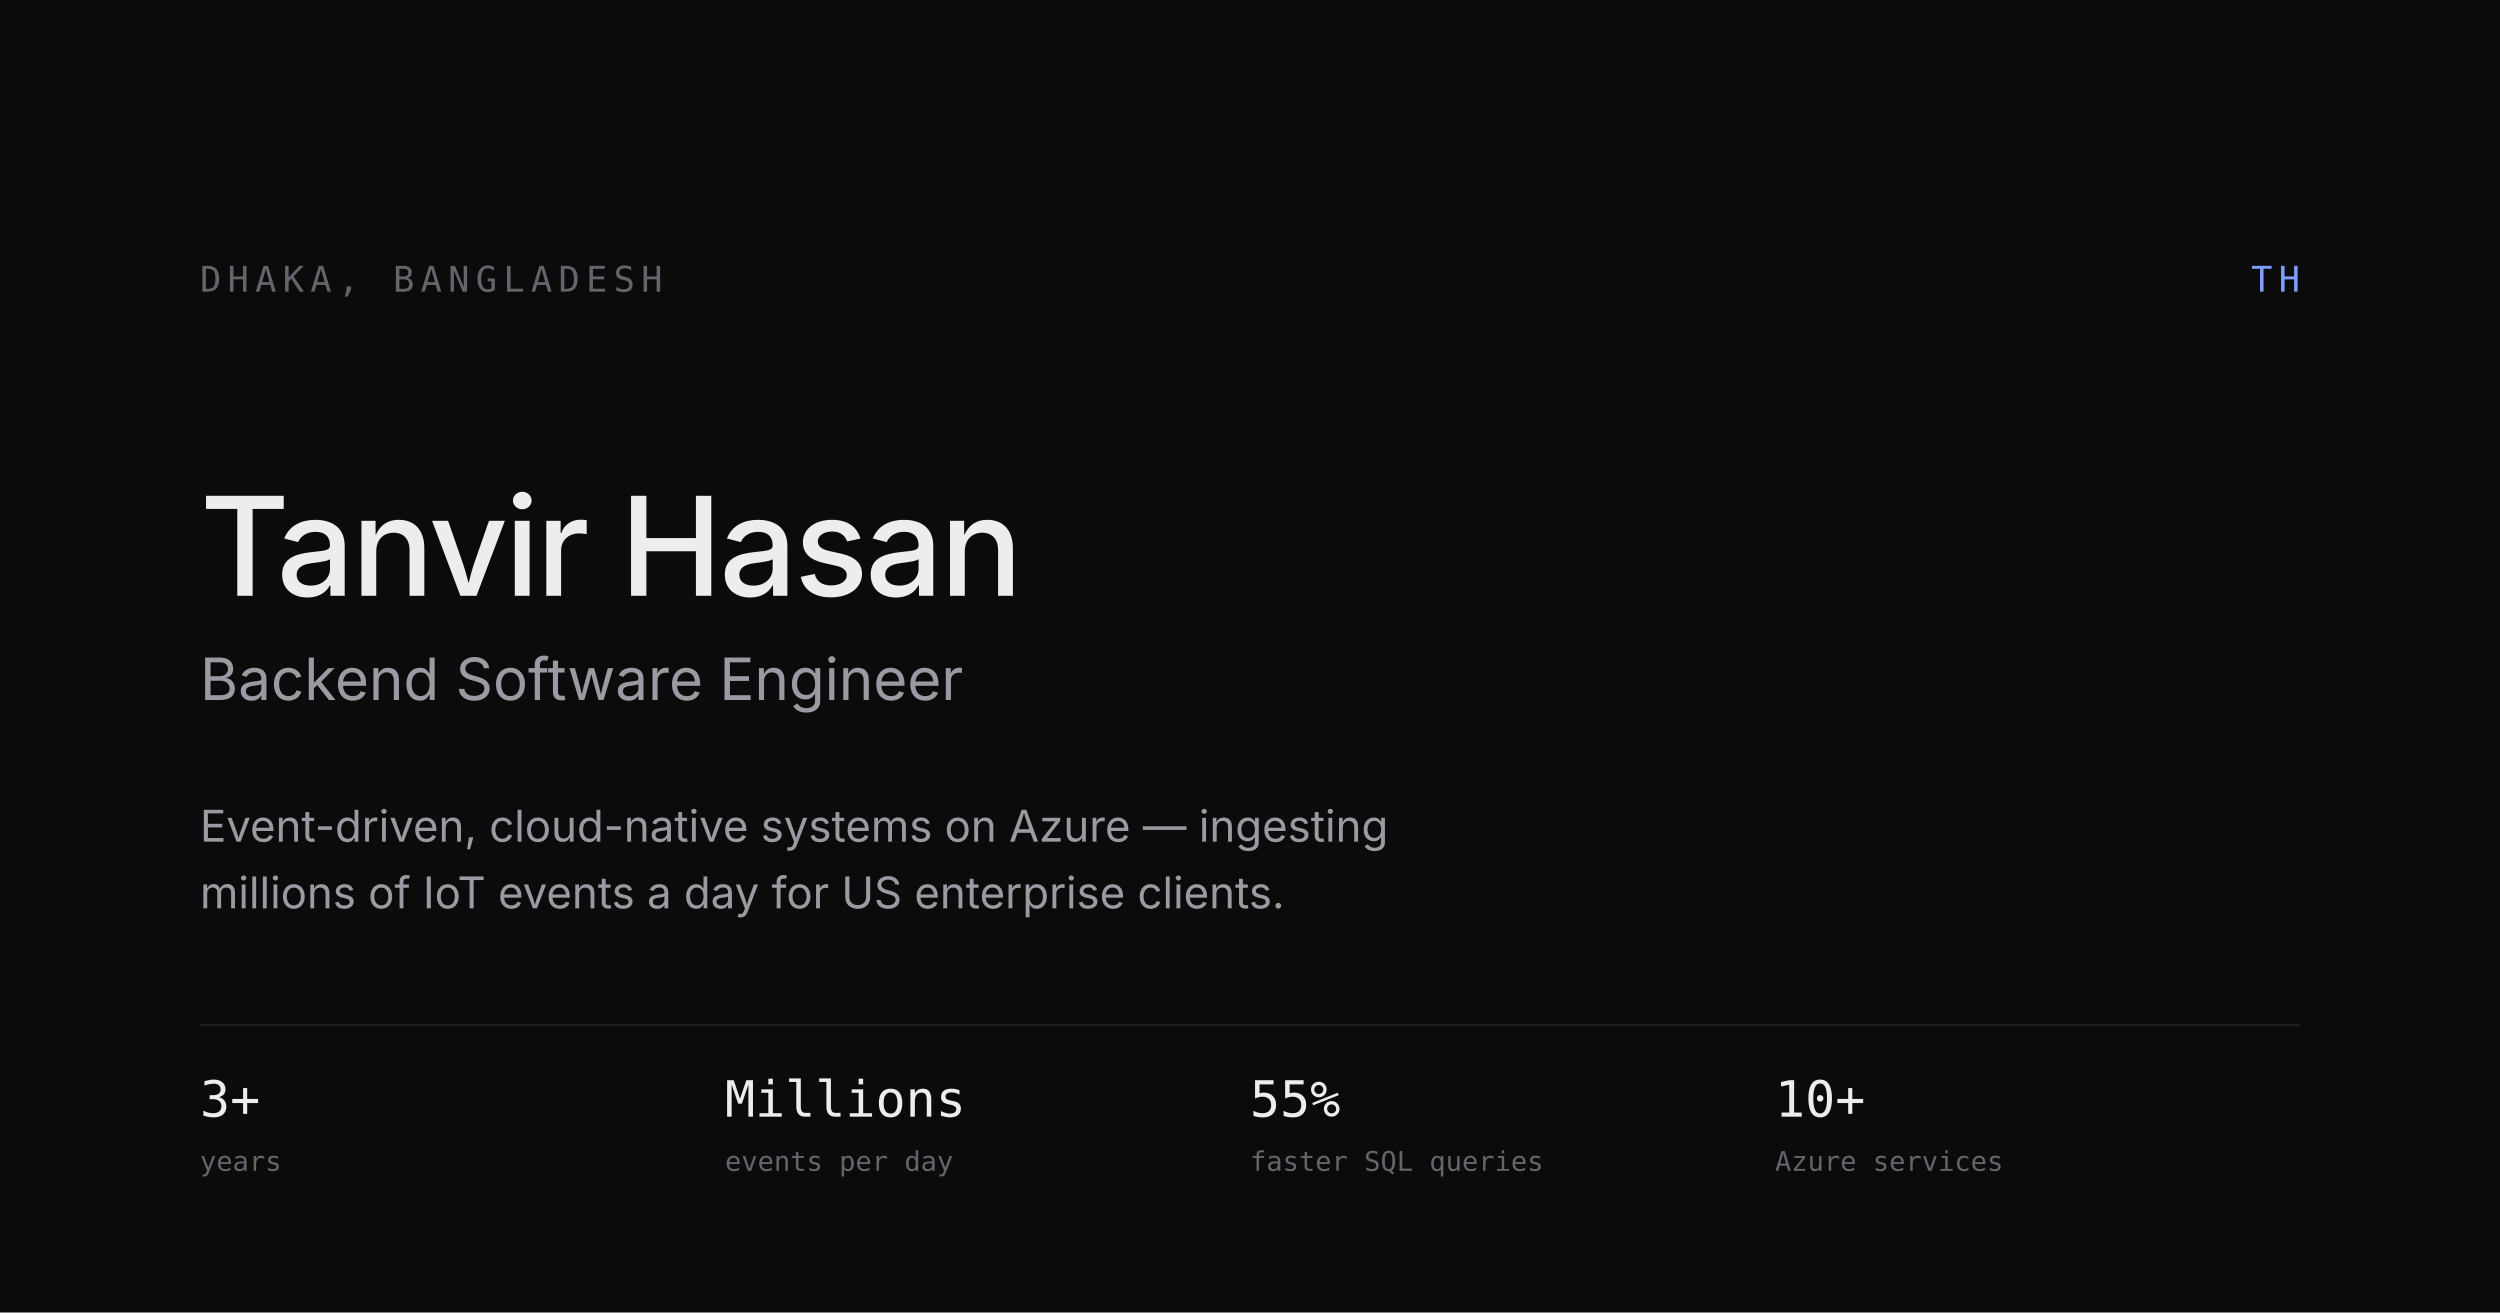
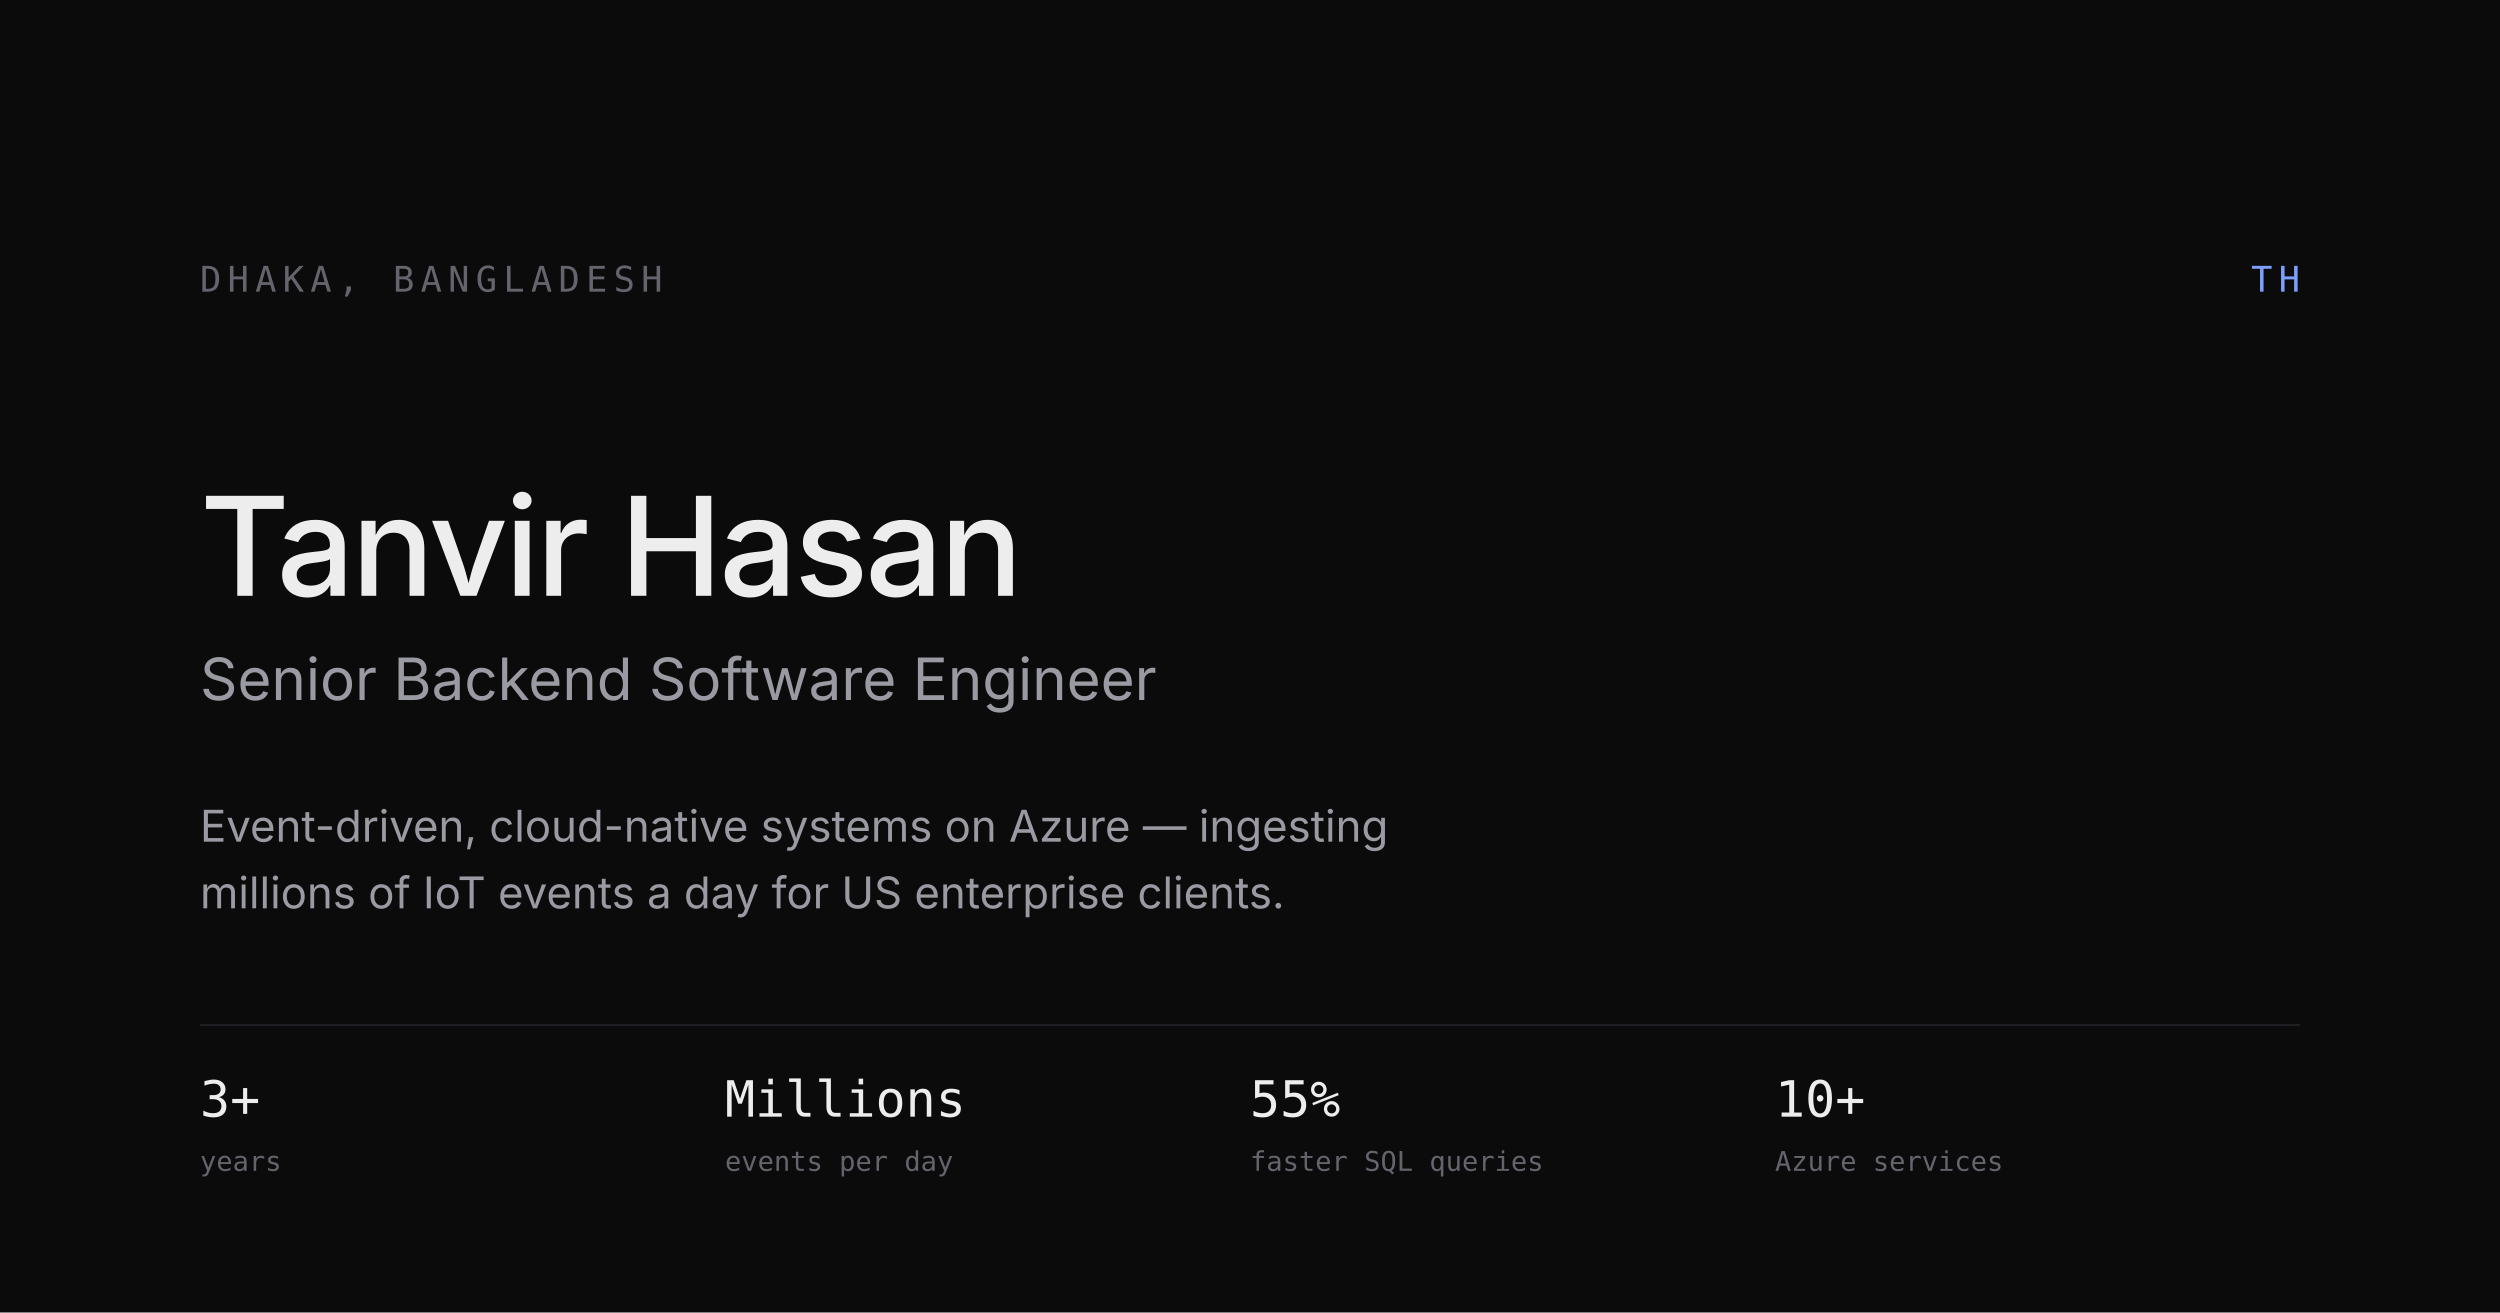
<svg xmlns="http://www.w3.org/2000/svg" width="1200" height="630" viewBox="0 0 1200 630">
  <rect width="1200" height="630" fill="#0b0b0c" />
  <g font-family="Inter, Segoe UI, Helvetica, Arial, sans-serif">
    <text x="96" y="140" font-family="ui-monospace, Menlo, monospace" font-size="17" fill="#64646c" letter-spacing="3">DHAKA, BANGLADESH</text>
    <text x="96" y="286" font-size="66" font-weight="500" fill="#ededee" letter-spacing="-1.5">Tanvir Hasan</text>
-     <text x="96" y="336" font-size="28" fill="#9a9aa2">Backend Software Engineer</text>
+     <text x="96" y="336" font-size="28" fill="#9a9aa2">Senior Backend Software Engineer</text>
    <text x="96" y="404" font-size="21" fill="#9a9aa2">
      Event-driven, cloud-native systems on Azure — ingesting
    </text>
    <text x="96" y="436" font-size="21" fill="#9a9aa2">
      millions of IoT events a day for US enterprise clients.
    </text>
    <line x1="96" y1="492" x2="1104" y2="492" stroke="#1f1f23" stroke-width="1" />
    <g font-family="ui-monospace, Menlo, monospace">
      <text x="96" y="536" font-size="24" fill="#ededee">3+</text>
      <text x="96" y="562" font-size="13" fill="#64646c">years</text>
      <text x="348" y="536" font-size="24" fill="#ededee">Millions</text>
      <text x="348" y="562" font-size="13" fill="#64646c">events per day</text>
      <text x="600" y="536" font-size="24" fill="#ededee">55%</text>
      <text x="600" y="562" font-size="13" fill="#64646c">faster SQL queries</text>
      <text x="852" y="536" font-size="24" fill="#ededee">10+</text>
      <text x="852" y="562" font-size="13" fill="#64646c">Azure services</text>
    </g>
    <text x="1104" y="140" text-anchor="end" font-family="ui-monospace, Menlo, monospace" font-size="17" fill="#7c9fff" letter-spacing="3">TH</text>
  </g>
</svg>
